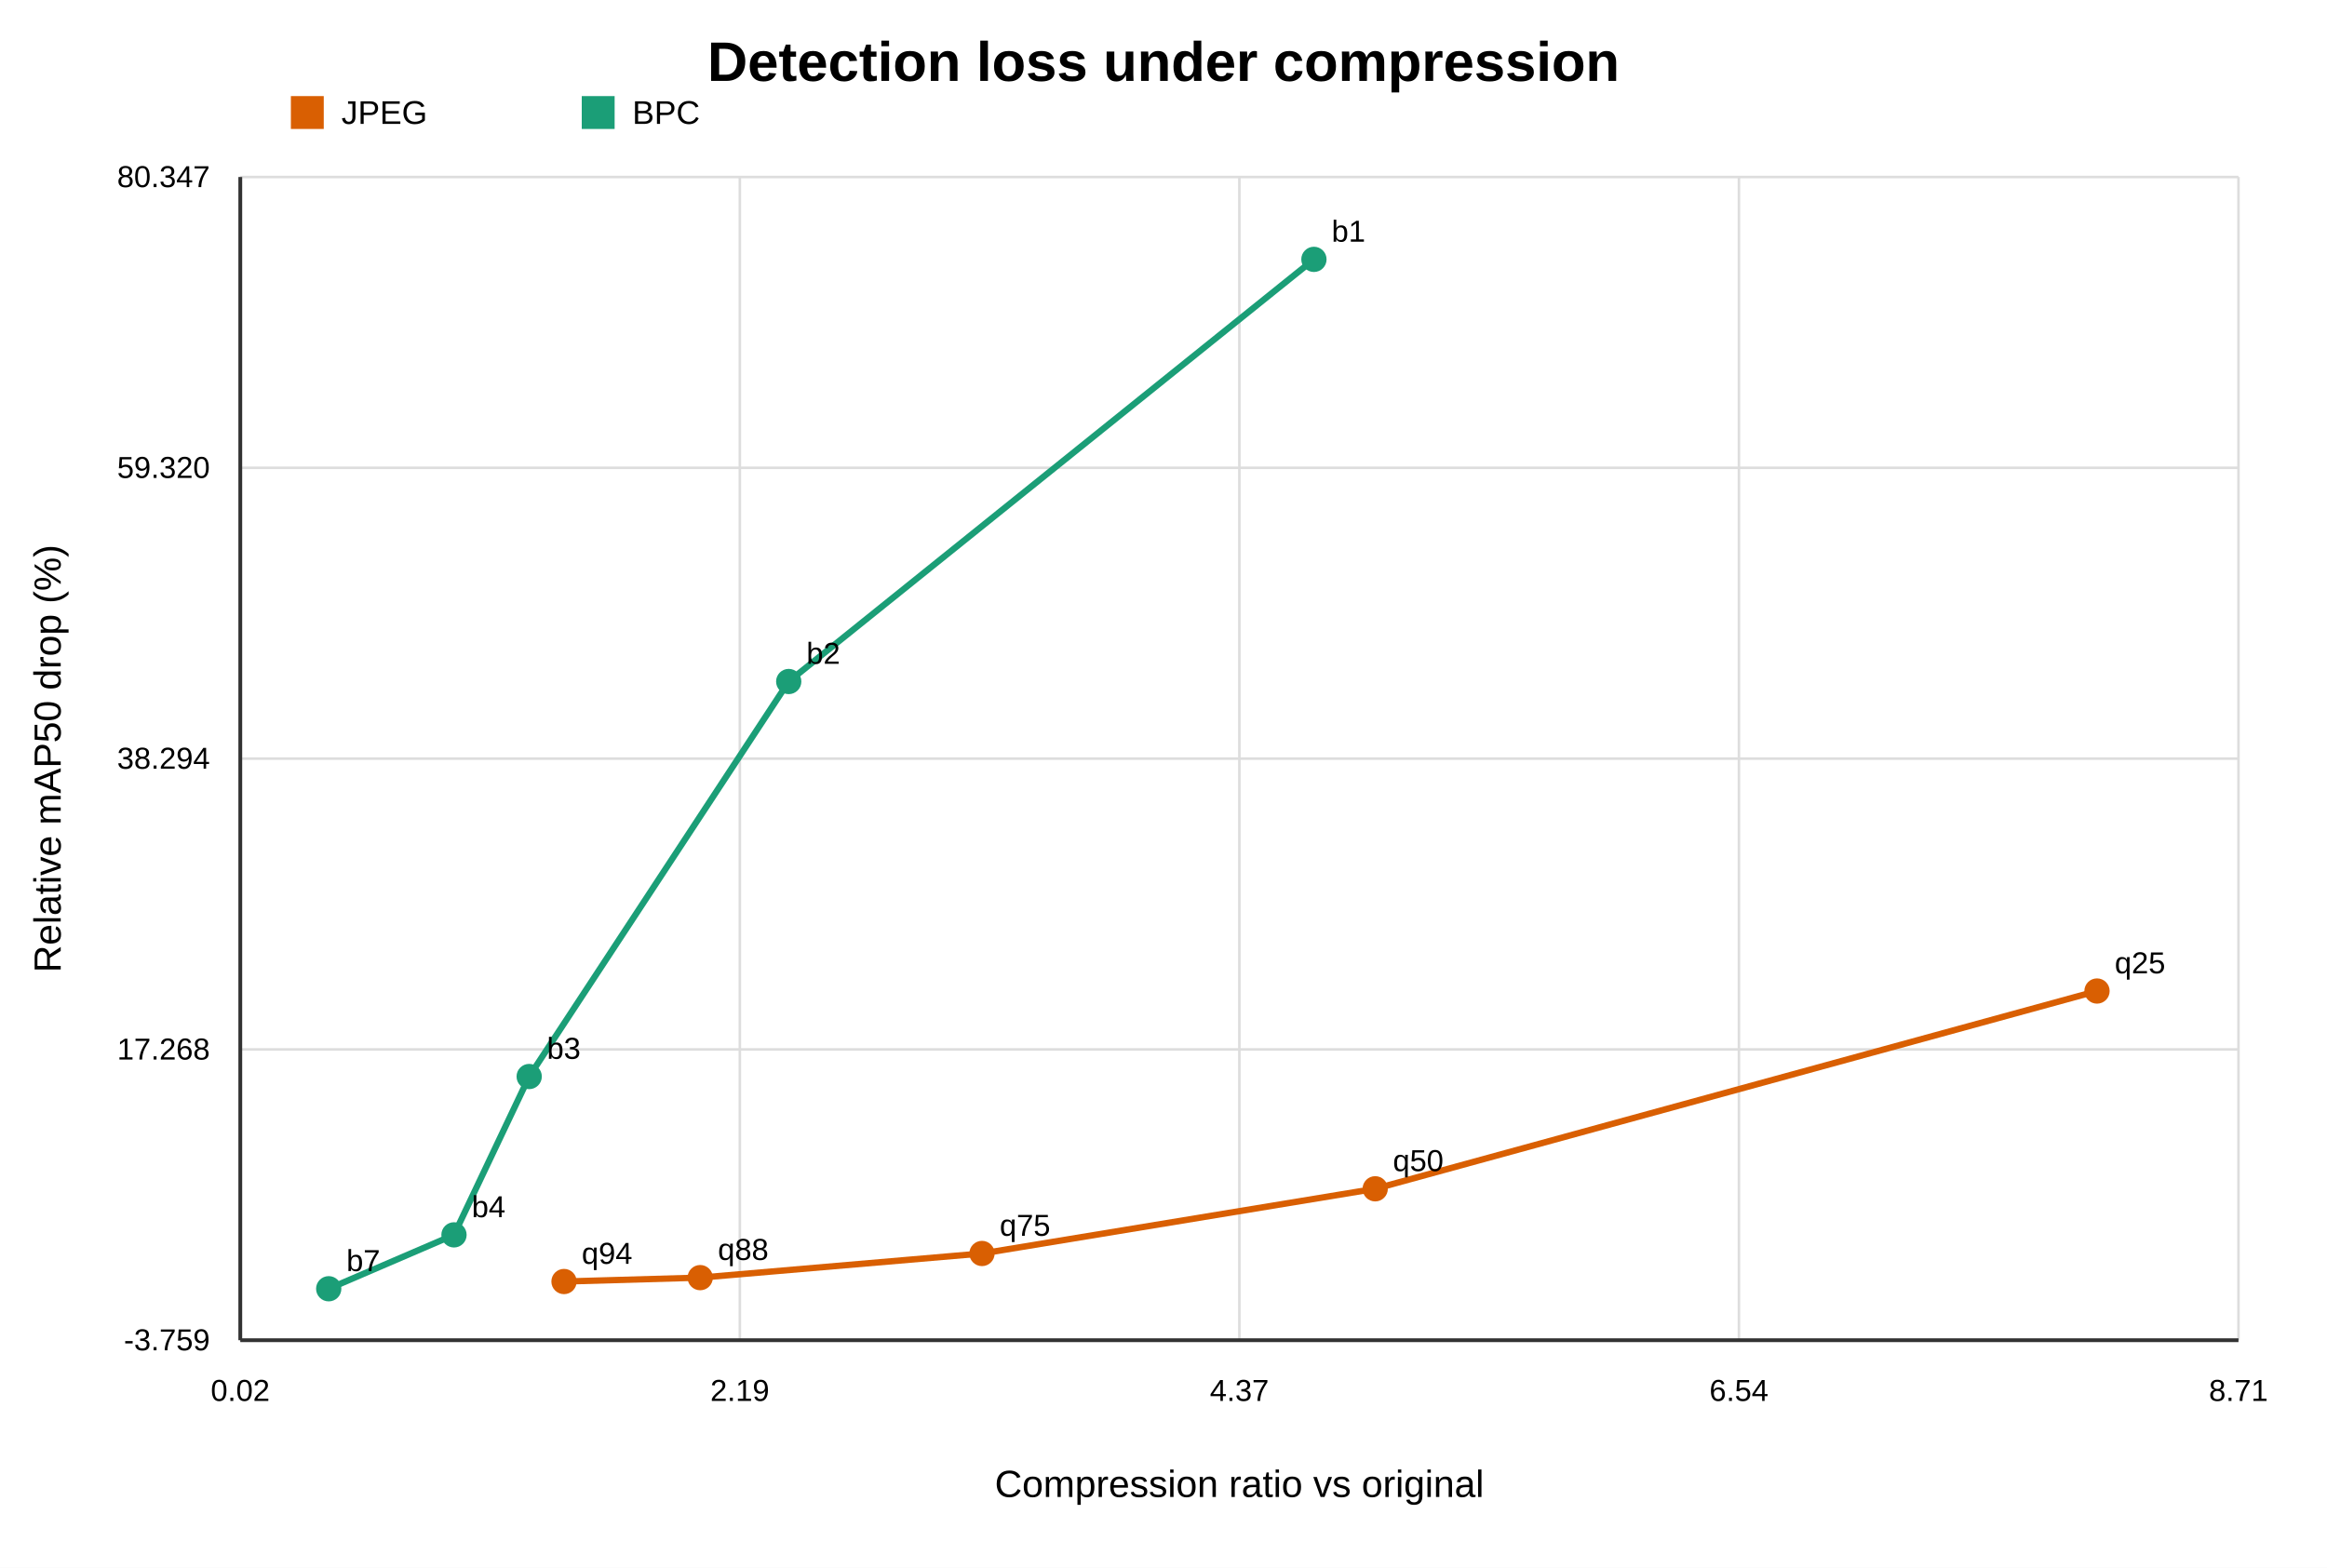
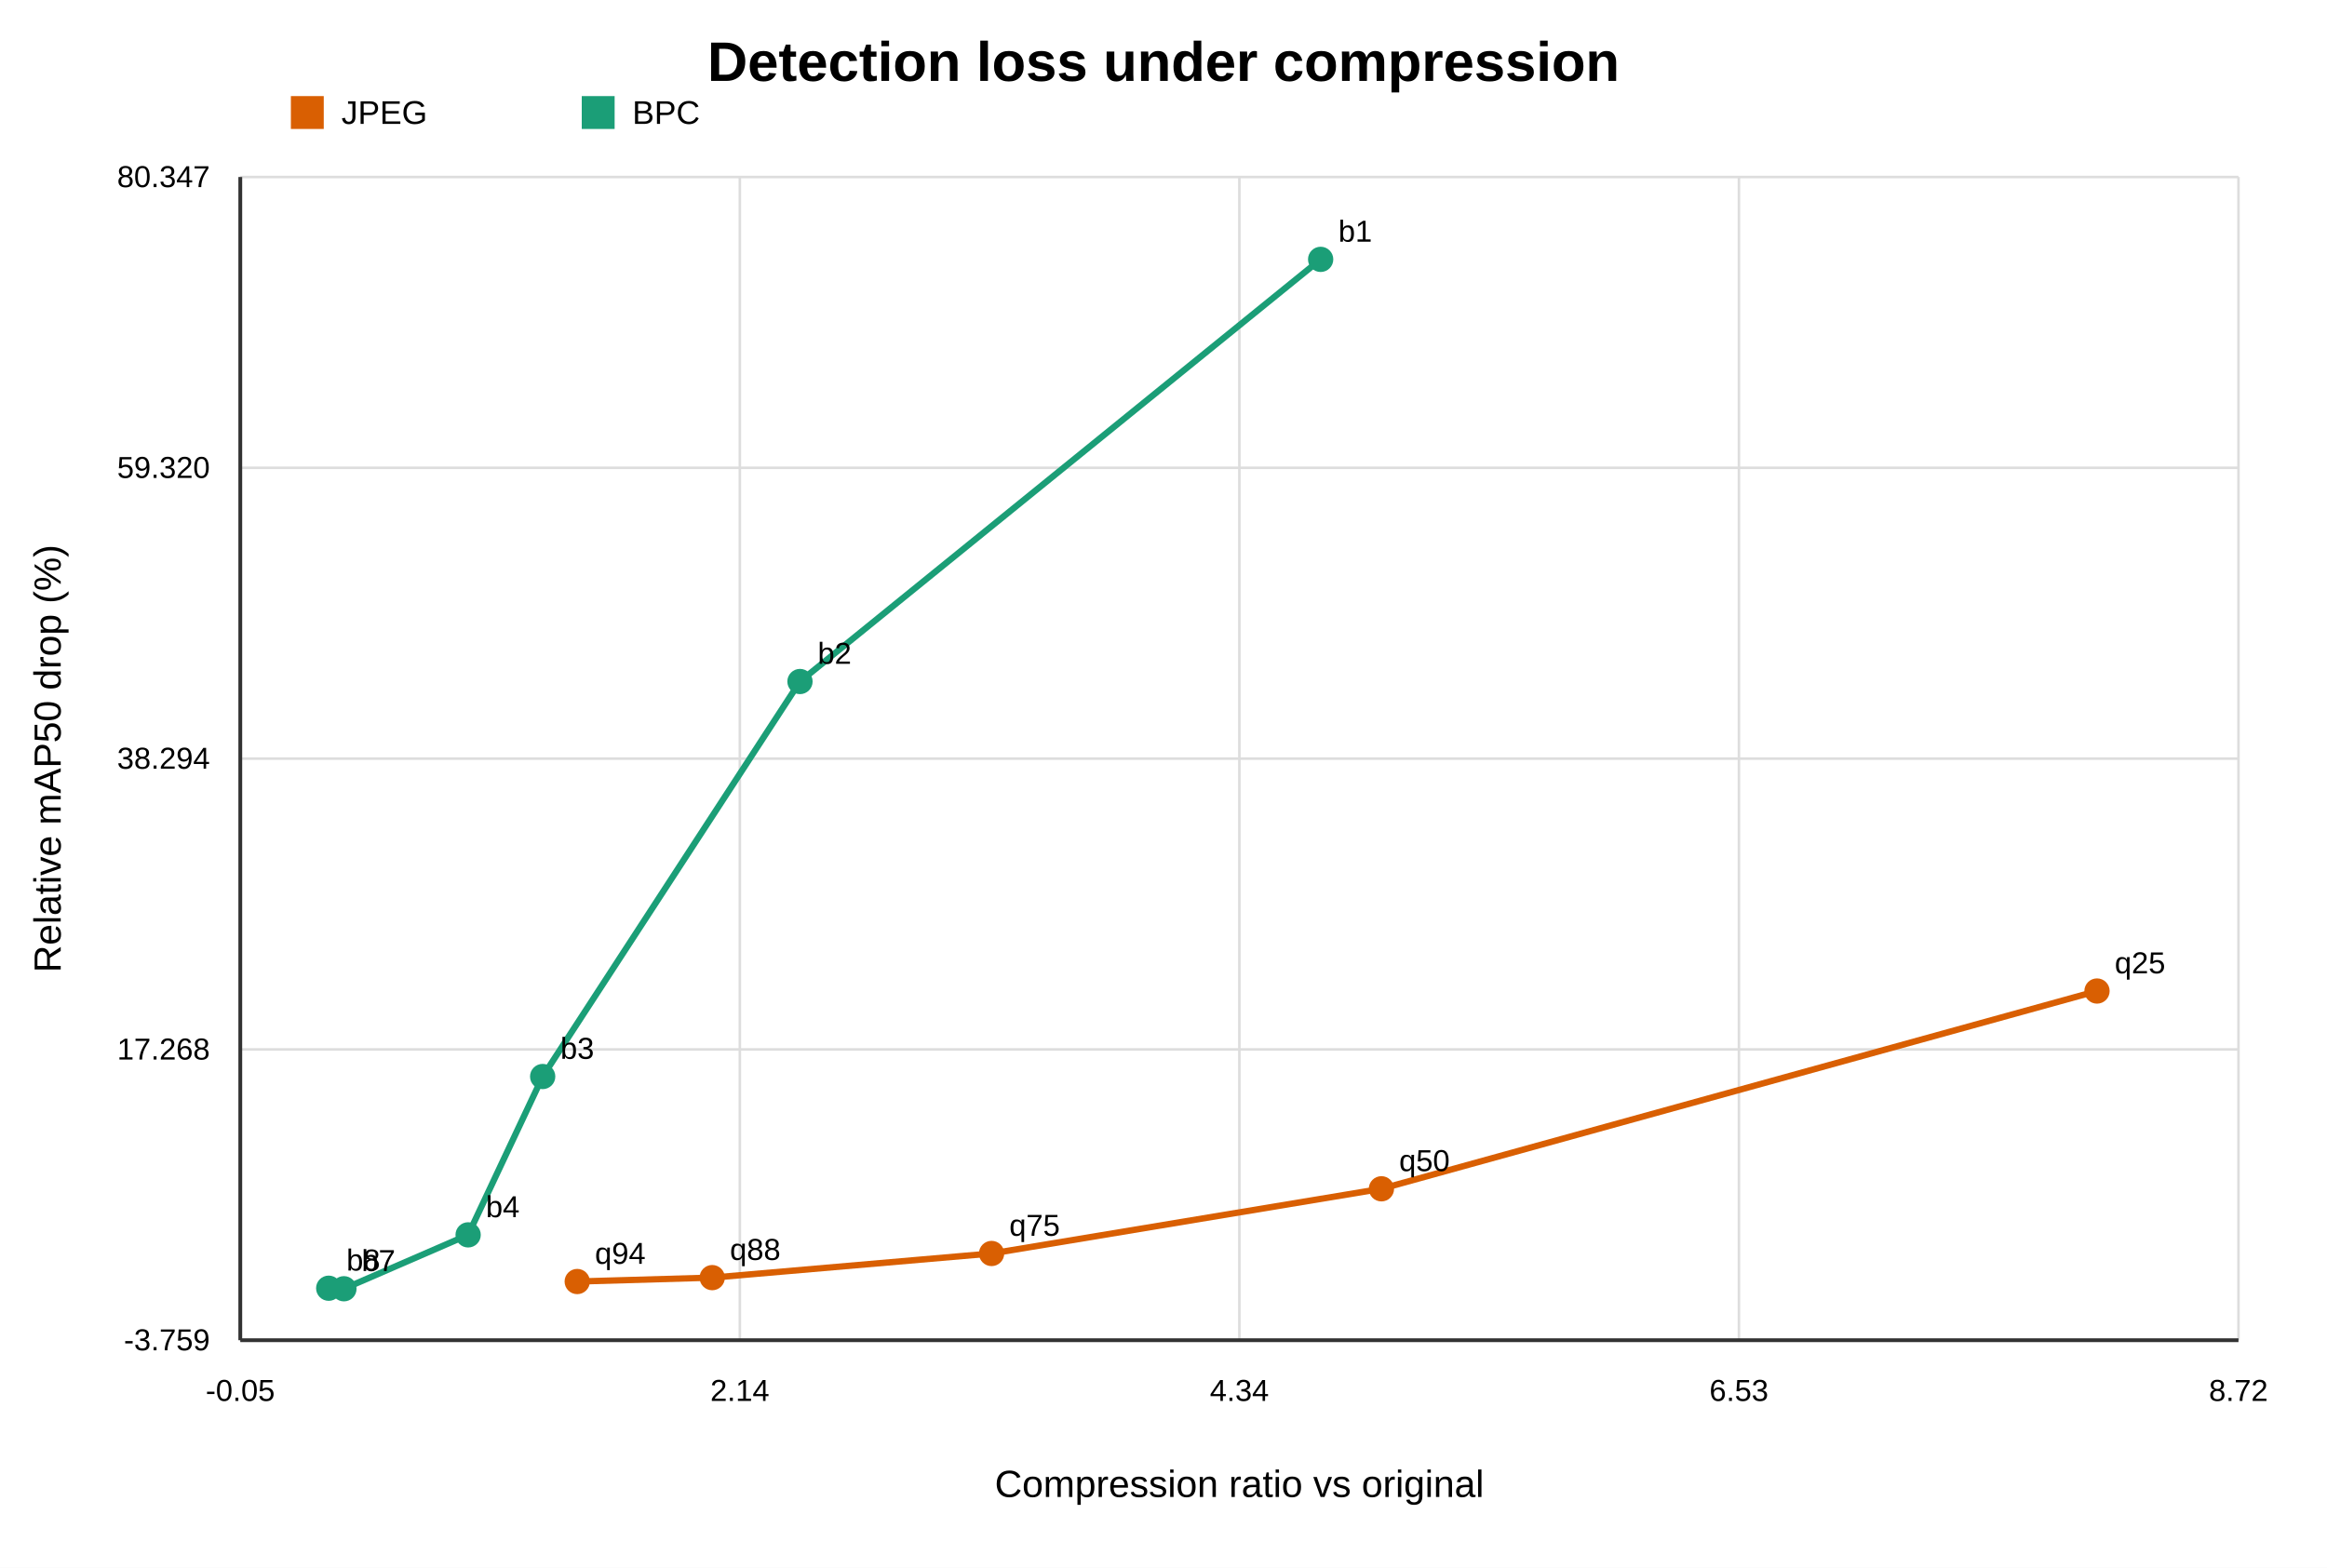
<svg xmlns="http://www.w3.org/2000/svg" width="920" height="620" viewBox="0 0 920 620">
  <rect x="0" y="0" width="920" height="620" fill="white" />
  <text x="460.0" y="32" text-anchor="middle" font-family="Arial" font-size="22" font-weight="700">Detection loss under compression</text>
  <line x1="95.00" y1="70" x2="95.00" y2="530" stroke="#dddddd" stroke-width="1" />
-   <text x="95.00" y="554" text-anchor="middle" font-family="Arial" font-size="12">0.02</text>
+   <text x="95.00" y="554" text-anchor="middle" font-family="Arial" font-size="12">-0.05</text>
  <line x1="292.50" y1="70" x2="292.50" y2="530" stroke="#dddddd" stroke-width="1" />
-   <text x="292.50" y="554" text-anchor="middle" font-family="Arial" font-size="12">2.19</text>
+   <text x="292.50" y="554" text-anchor="middle" font-family="Arial" font-size="12">2.14</text>
  <line x1="490.00" y1="70" x2="490.00" y2="530" stroke="#dddddd" stroke-width="1" />
-   <text x="490.00" y="554" text-anchor="middle" font-family="Arial" font-size="12">4.37</text>
+   <text x="490.00" y="554" text-anchor="middle" font-family="Arial" font-size="12">4.34</text>
  <line x1="687.50" y1="70" x2="687.50" y2="530" stroke="#dddddd" stroke-width="1" />
-   <text x="687.50" y="554" text-anchor="middle" font-family="Arial" font-size="12">6.54</text>
+   <text x="687.50" y="554" text-anchor="middle" font-family="Arial" font-size="12">6.53</text>
  <line x1="885.00" y1="70" x2="885.00" y2="530" stroke="#dddddd" stroke-width="1" />
-   <text x="885.00" y="554" text-anchor="middle" font-family="Arial" font-size="12">8.71</text>
+   <text x="885.00" y="554" text-anchor="middle" font-family="Arial" font-size="12">8.72</text>
  <line x1="95" y1="530.00" x2="885" y2="530.00" stroke="#dddddd" stroke-width="1" />
  <text x="83" y="534.00" text-anchor="end" font-family="Arial" font-size="12">-3.759</text>
  <line x1="95" y1="415.00" x2="885" y2="415.00" stroke="#dddddd" stroke-width="1" />
  <text x="83" y="419.00" text-anchor="end" font-family="Arial" font-size="12">17.268</text>
  <line x1="95" y1="300.00" x2="885" y2="300.00" stroke="#dddddd" stroke-width="1" />
  <text x="83" y="304.00" text-anchor="end" font-family="Arial" font-size="12">38.294</text>
  <line x1="95" y1="185.00" x2="885" y2="185.00" stroke="#dddddd" stroke-width="1" />
  <text x="83" y="189.00" text-anchor="end" font-family="Arial" font-size="12">59.320</text>
  <line x1="95" y1="70.00" x2="885" y2="70.00" stroke="#dddddd" stroke-width="1" />
  <text x="83" y="74.00" text-anchor="end" font-family="Arial" font-size="12">80.347</text>
  <line x1="95" y1="530" x2="885" y2="530" stroke="#333333" stroke-width="1.5" />
  <line x1="95" y1="70" x2="95" y2="530" stroke="#333333" stroke-width="1.5" />
  <text x="490.0" y="592" text-anchor="middle" font-family="Arial" font-size="15">Compression ratio vs original</text>
  <text x="24" y="300.0" text-anchor="middle" transform="rotate(-90 24 300.0)" font-family="Arial" font-size="15">Relative mAP50 drop (%)</text>
-   <polyline points="222.99,506.79 276.83,505.25 388.24,495.70 543.70,470.12 829.07,391.91" fill="none" stroke="#d95f02" stroke-width="2.5" />
-   <circle cx="222.99" cy="506.79" r="5" fill="#d95f02" />
-   <text x="229.99" y="499.79" font-family="Arial" font-size="12">q94</text>
-   <circle cx="276.83" cy="505.25" r="5" fill="#d95f02" />
-   <text x="283.83" y="498.25" font-family="Arial" font-size="12">q88</text>
-   <circle cx="388.24" cy="495.70" r="5" fill="#d95f02" />
-   <text x="395.24" y="488.70" font-family="Arial" font-size="12">q75</text>
-   <circle cx="543.70" cy="470.12" r="5" fill="#d95f02" />
-   <text x="550.70" y="463.12" font-family="Arial" font-size="12">q50</text>
+   <polyline points="228.21,506.79 281.58,505.25 392.03,495.70 546.16,470.12 829.07,391.91" fill="none" stroke="#d95f02" stroke-width="2.5" />
+   <circle cx="228.21" cy="506.79" r="5" fill="#d95f02" />
+   <text x="235.21" y="499.79" font-family="Arial" font-size="12">q94</text>
+   <circle cx="281.58" cy="505.25" r="5" fill="#d95f02" />
+   <text x="288.58" y="498.25" font-family="Arial" font-size="12">q88</text>
+   <circle cx="392.03" cy="495.70" r="5" fill="#d95f02" />
+   <text x="399.03" y="488.70" font-family="Arial" font-size="12">q75</text>
+   <circle cx="546.16" cy="470.12" r="5" fill="#d95f02" />
+   <text x="553.16" y="463.12" font-family="Arial" font-size="12">q50</text>
  <circle cx="829.07" cy="391.91" r="5" fill="#d95f02" />
  <text x="836.07" y="384.91" font-family="Arial" font-size="12">q25</text>
  <g data-legend="true">
    <rect x="115" y="38" width="13" height="13" fill="#d95f02" />
    <text x="135" y="49" font-family="Arial" font-size="13">JPEG</text>
  </g>
-   <polyline points="129.96,509.65 179.49,488.34 209.22,425.72 311.83,269.51 519.47,102.57" fill="none" stroke="#1b9e77" stroke-width="2.5" />
-   <circle cx="129.96" cy="509.65" r="5" fill="#1b9e77" />
-   <text x="136.96" y="502.65" font-family="Arial" font-size="12">b7</text>
-   <circle cx="179.49" cy="488.34" r="5" fill="#1b9e77" />
-   <text x="186.49" y="481.34" font-family="Arial" font-size="12">b4</text>
-   <circle cx="209.22" cy="425.72" r="5" fill="#1b9e77" />
-   <text x="216.22" y="418.72" font-family="Arial" font-size="12">b3</text>
-   <circle cx="311.83" cy="269.51" r="5" fill="#1b9e77" />
-   <text x="318.83" y="262.51" font-family="Arial" font-size="12">b2</text>
-   <circle cx="519.47" cy="102.57" r="5" fill="#1b9e77" />
-   <text x="526.47" y="95.57" font-family="Arial" font-size="12">b1</text>
+   <polyline points="129.96,509.44 135.97,509.65 185.08,488.34 214.55,425.72 316.28,269.51 522.13,102.57" fill="none" stroke="#1b9e77" stroke-width="2.5" />
+   <circle cx="129.96" cy="509.44" r="5" fill="#1b9e77" />
+   <text x="136.96" y="502.44" font-family="Arial" font-size="12">b8</text>
+   <circle cx="135.97" cy="509.65" r="5" fill="#1b9e77" />
+   <text x="142.97" y="502.65" font-family="Arial" font-size="12">b7</text>
+   <circle cx="185.08" cy="488.34" r="5" fill="#1b9e77" />
+   <text x="192.08" y="481.34" font-family="Arial" font-size="12">b4</text>
+   <circle cx="214.55" cy="425.72" r="5" fill="#1b9e77" />
+   <text x="221.55" y="418.72" font-family="Arial" font-size="12">b3</text>
+   <circle cx="316.28" cy="269.51" r="5" fill="#1b9e77" />
+   <text x="323.28" y="262.51" font-family="Arial" font-size="12">b2</text>
+   <circle cx="522.13" cy="102.57" r="5" fill="#1b9e77" />
+   <text x="529.13" y="95.57" font-family="Arial" font-size="12">b1</text>
  <g data-legend="true">
    <rect x="230" y="38" width="13" height="13" fill="#1b9e77" />
    <text x="250" y="49" font-family="Arial" font-size="13">BPC</text>
  </g>
</svg>
